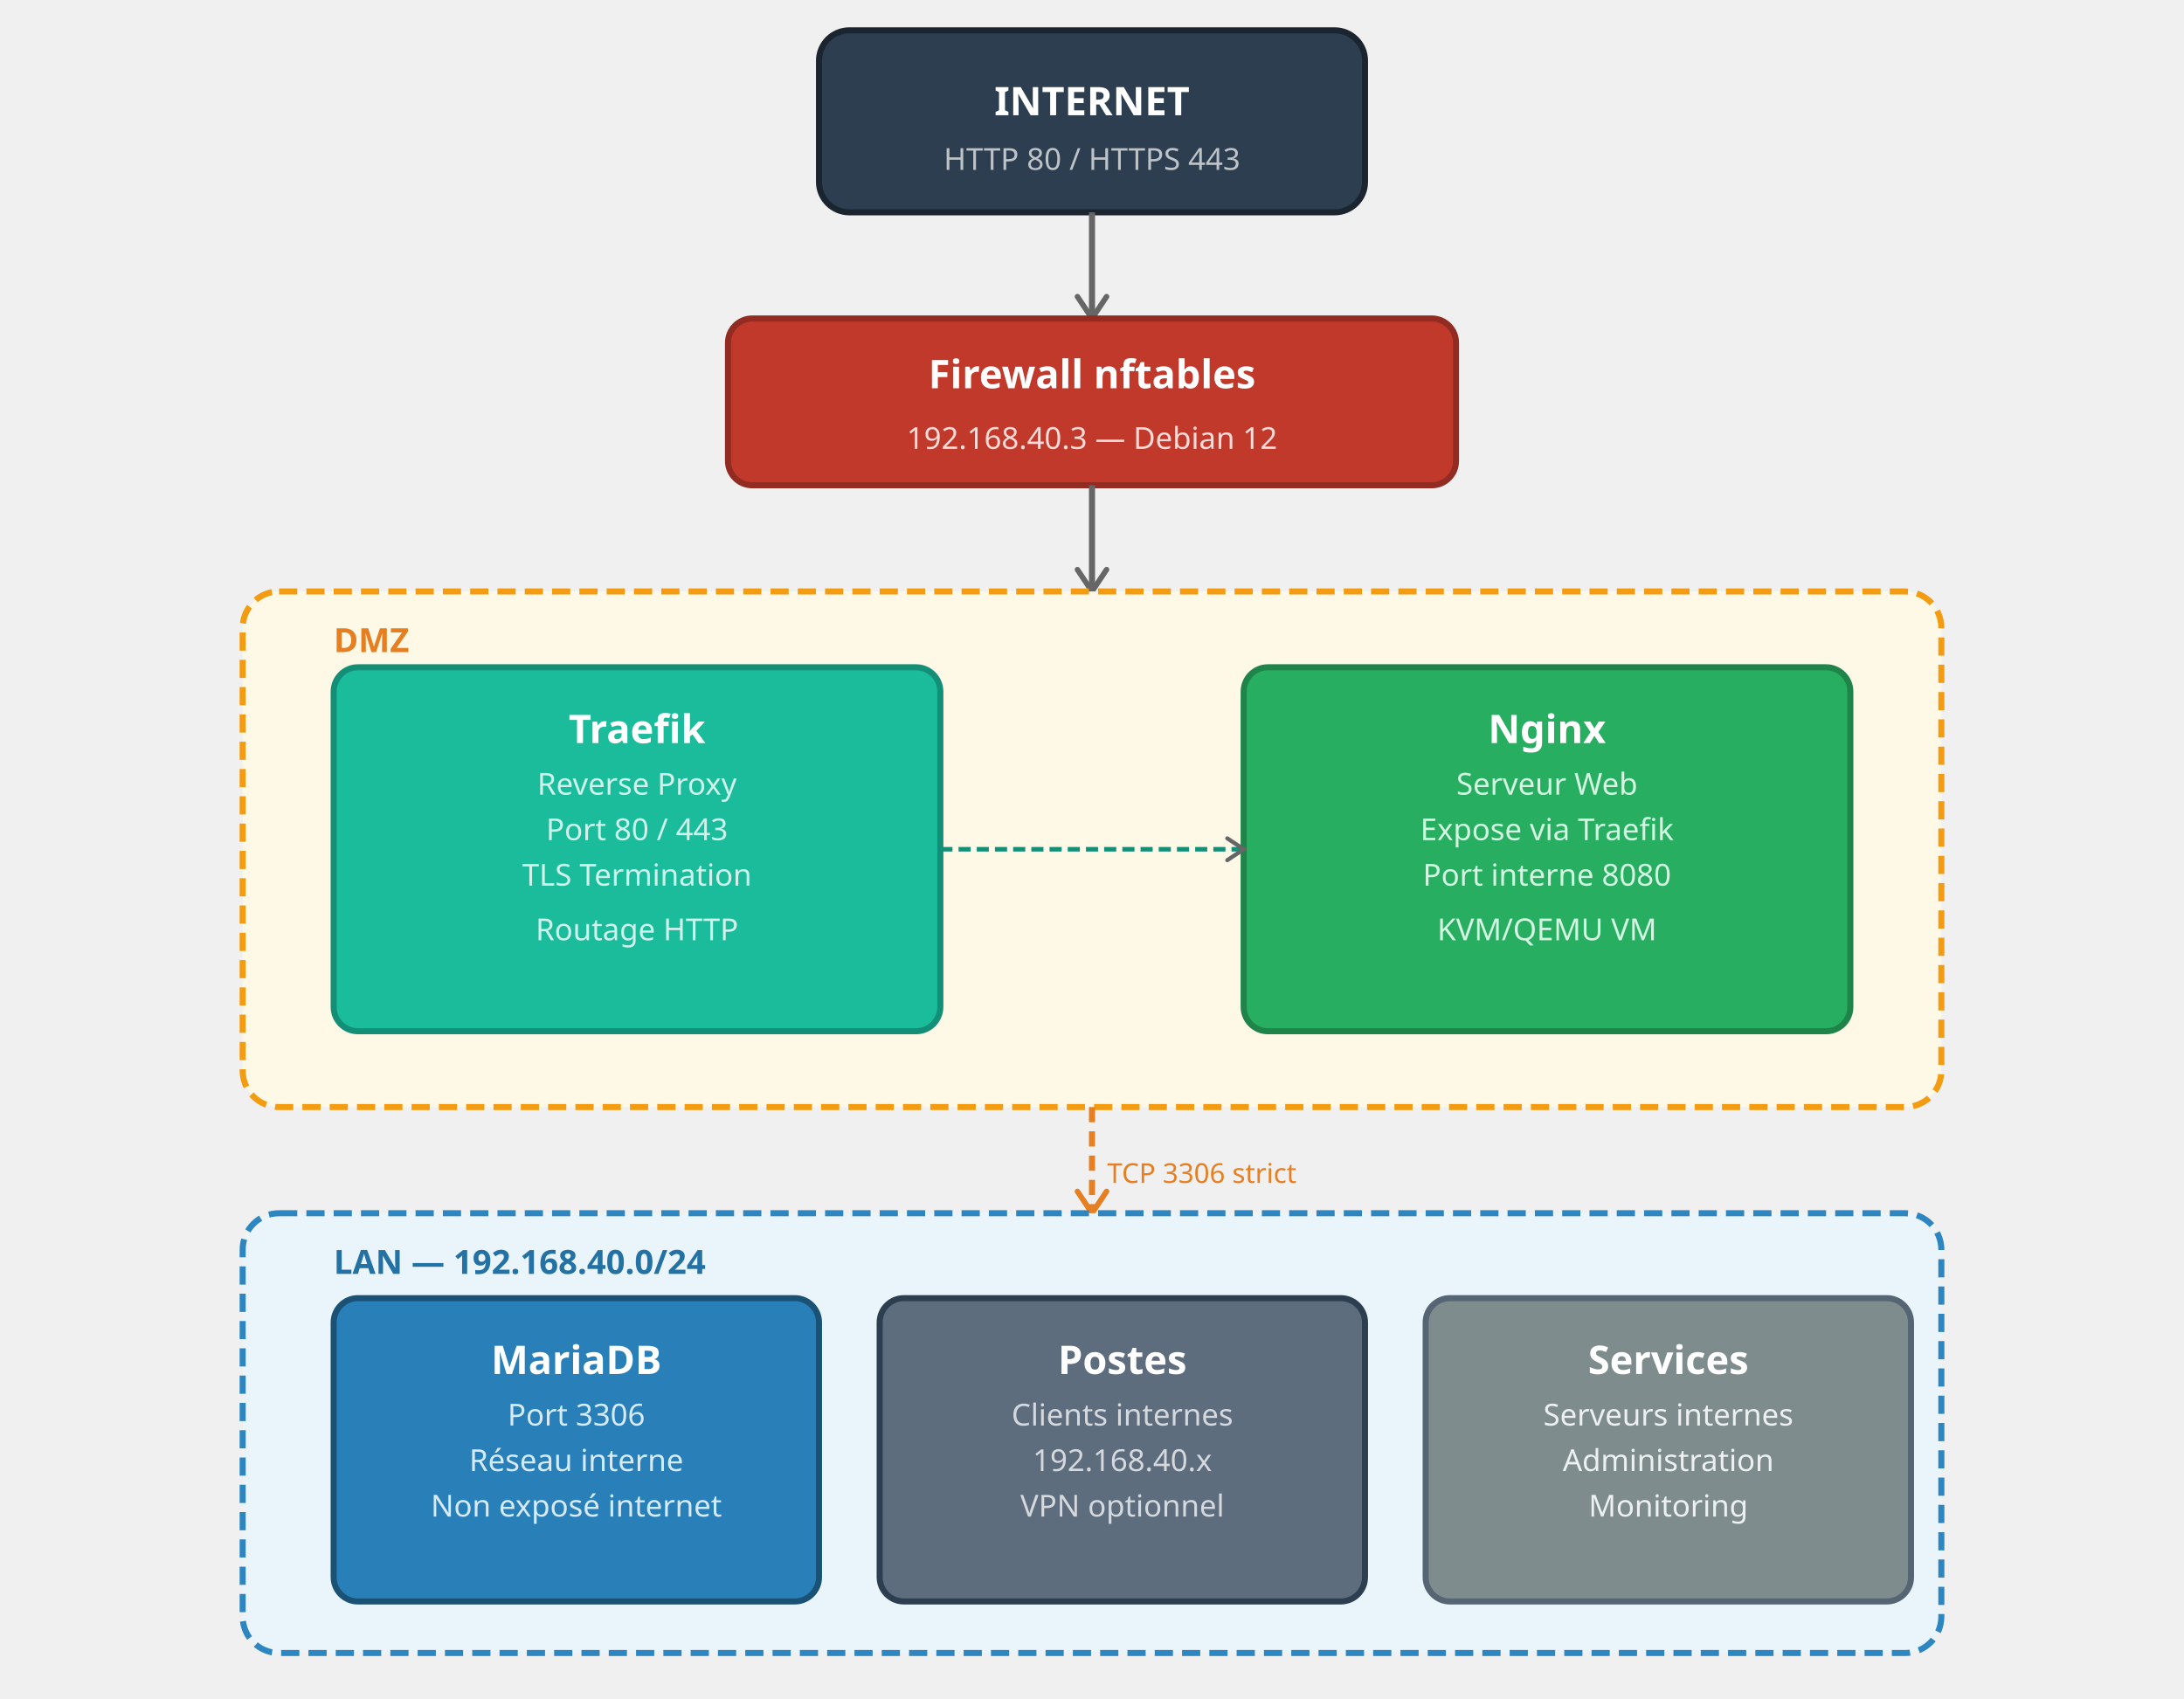
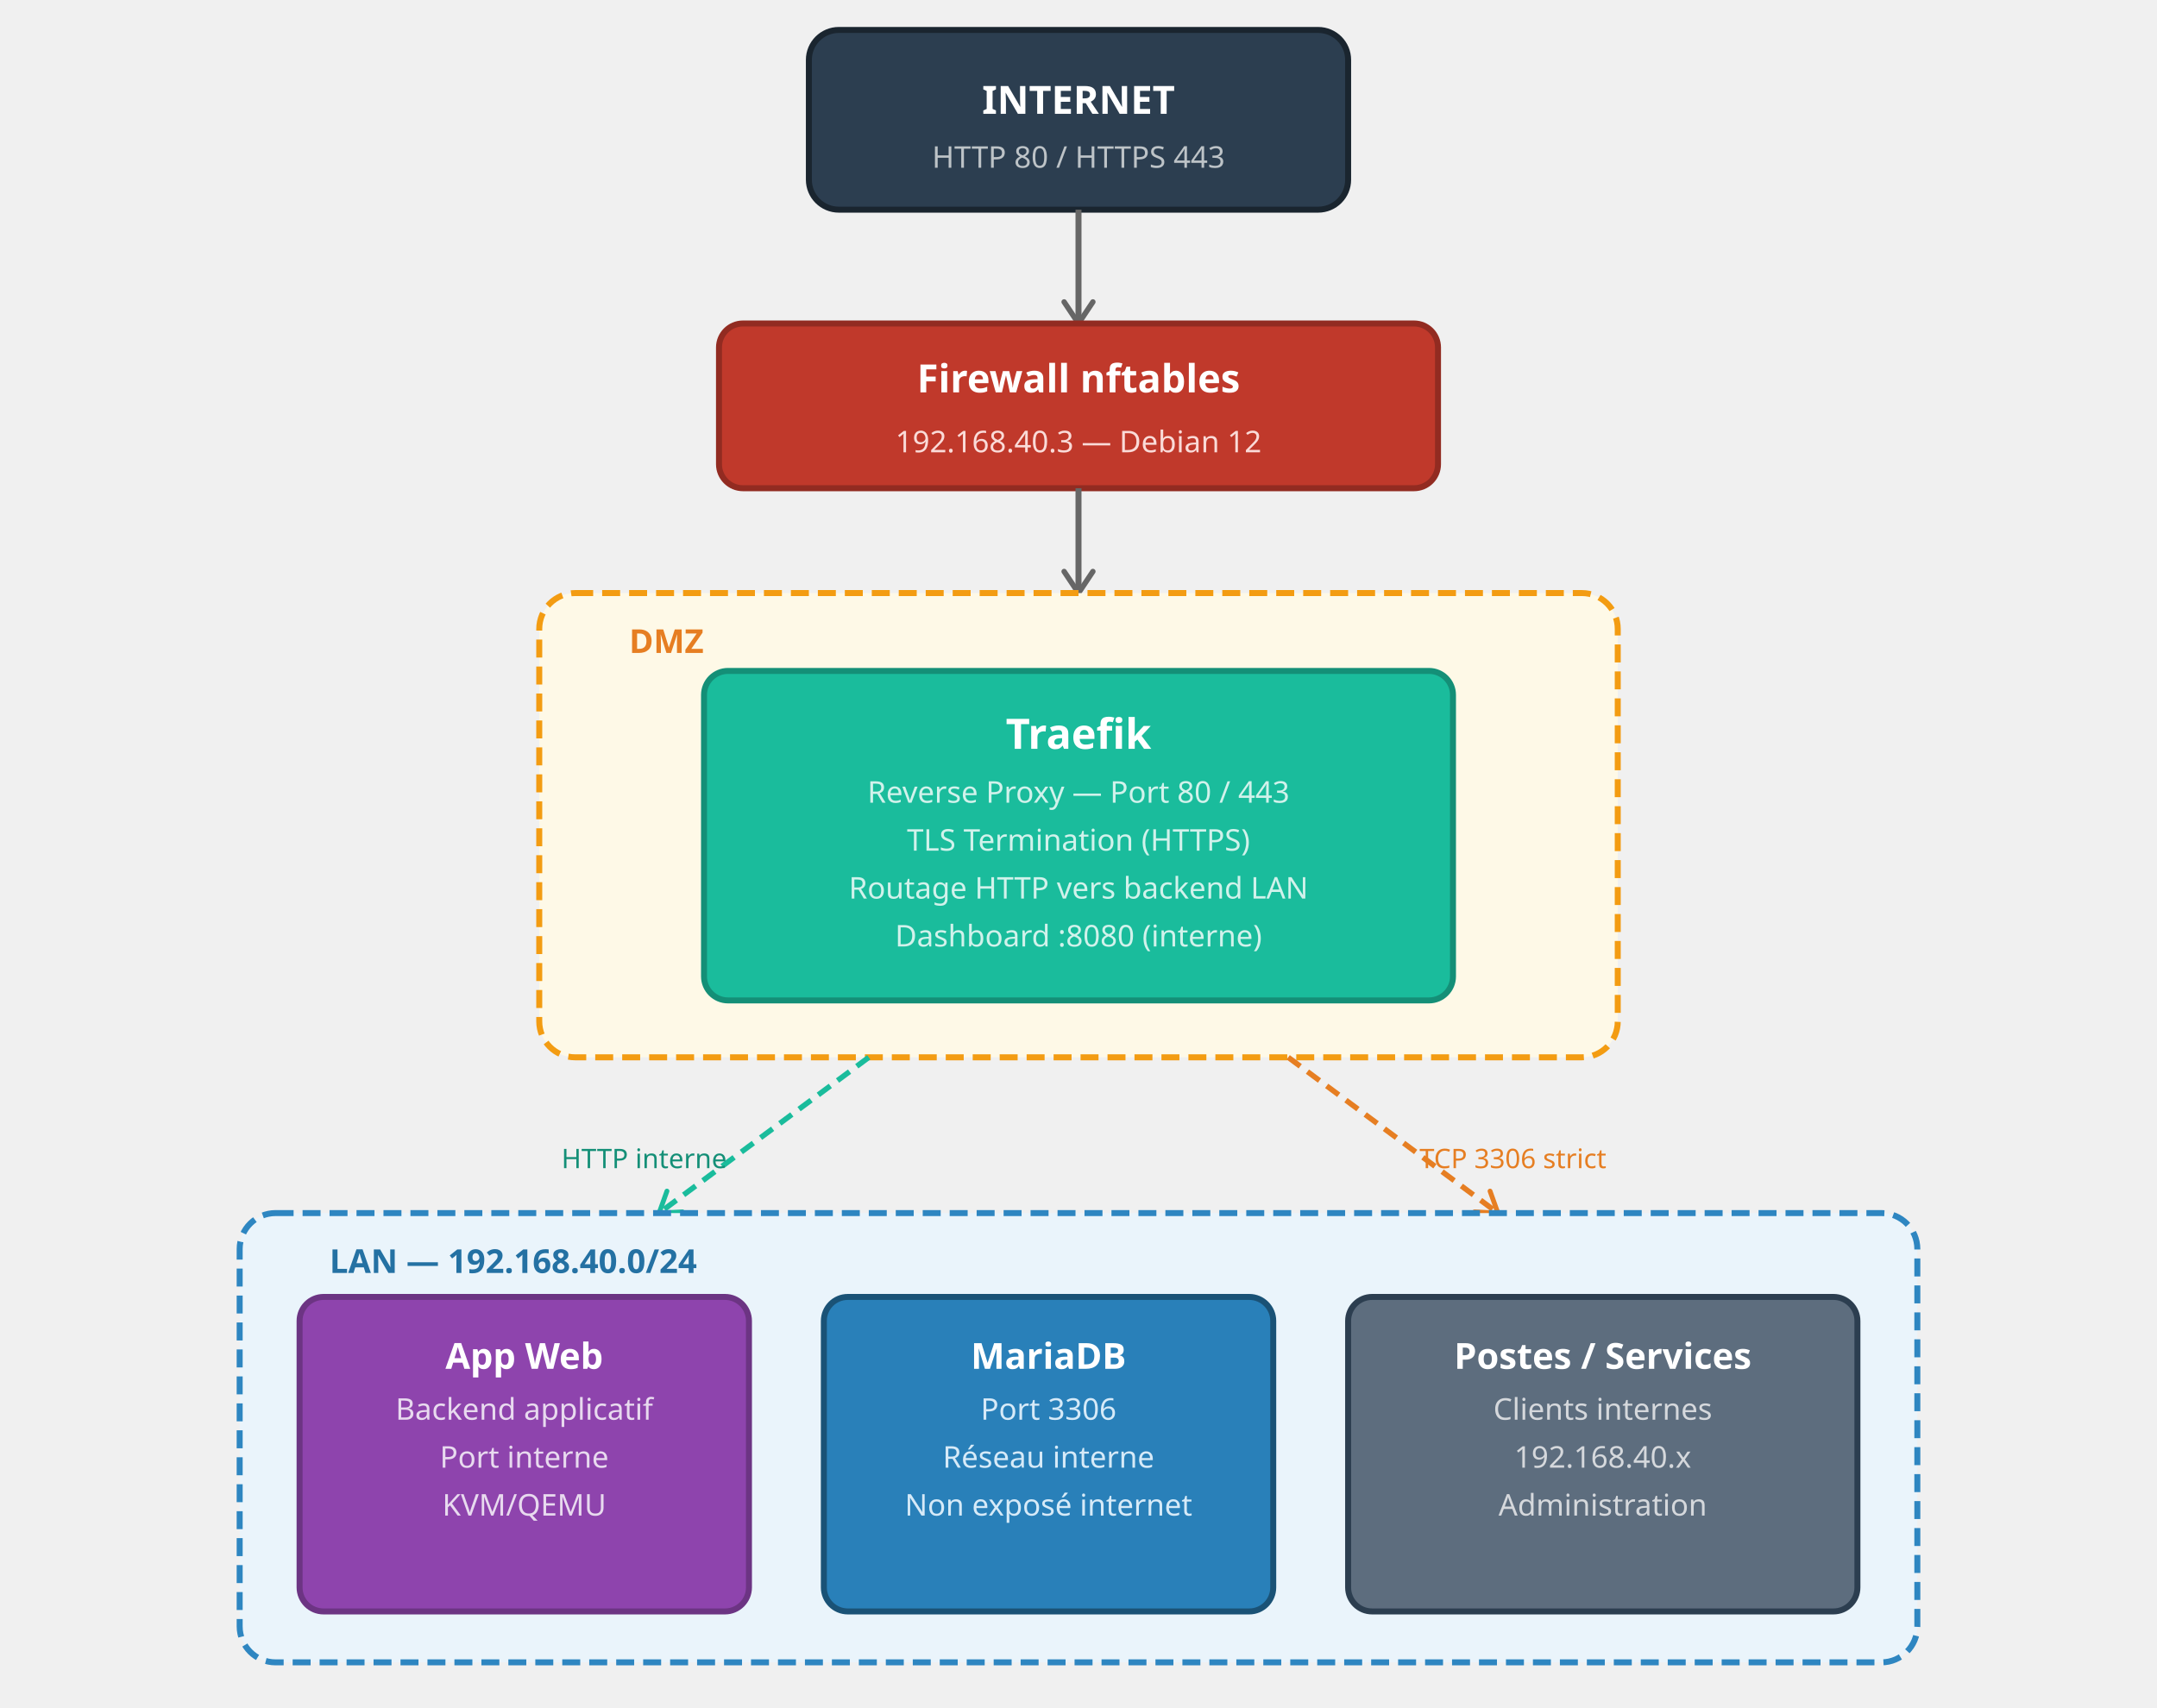
- <svg xmlns="http://www.w3.org/2000/svg" width="720" height="560" viewBox="0 0 720 560">
+ <svg xmlns="http://www.w3.org/2000/svg" width="720" height="570" viewBox="0 0 720 570">
  <defs>
    <marker id="arr" viewBox="0 0 10 10" refX="8" refY="5" markerWidth="6" markerHeight="6" orient="auto-start-reverse">
      <path d="M2 1L8 5L2 9" fill="none" stroke="#666" stroke-width="1.5" stroke-linecap="round" />
    </marker>
-     <marker id="arr-dash" viewBox="0 0 10 10" refX="8" refY="5" markerWidth="6" markerHeight="6" orient="auto-start-reverse">
+     <marker id="arr-orange" viewBox="0 0 10 10" refX="8" refY="5" markerWidth="6" markerHeight="6" orient="auto-start-reverse">
      <path d="M2 1L8 5L2 9" fill="none" stroke="#e67e22" stroke-width="1.5" stroke-linecap="round" />
+     </marker>
+     <marker id="arr-teal" viewBox="0 0 10 10" refX="8" refY="5" markerWidth="6" markerHeight="6" orient="auto-start-reverse">
+       <path d="M2 1L8 5L2 9" fill="none" stroke="#1abc9c" stroke-width="1.5" stroke-linecap="round" />
    </marker>
  </defs>
  <rect x="270" y="10" width="180" height="60" rx="10" fill="#2c3e50" stroke="#1a252f" stroke-width="2" />
  <text x="360" y="38" text-anchor="middle" fill="white" font-size="13" font-family="sans-serif" font-weight="bold">INTERNET</text>
  <text x="360" y="56" text-anchor="middle" fill="#bdc3c7" font-size="10" font-family="sans-serif">HTTP 80 / HTTPS 443</text>
-   <line x1="360" y1="70" x2="360" y2="105" stroke="#666" stroke-width="2" marker-end="url(#arr)" />
-   <rect x="240" y="105" width="240" height="55" rx="8" fill="#c0392b" stroke="#922b21" stroke-width="2" />
-   <text x="360" y="128" text-anchor="middle" fill="white" font-size="13" font-family="sans-serif" font-weight="bold">Firewall nftables</text>
-   <text x="360" y="148" text-anchor="middle" fill="#fadbd8" font-size="10" font-family="sans-serif">192.168.40.3 — Debian 12</text>
-   <line x1="360" y1="160" x2="360" y2="195" stroke="#666" stroke-width="2" marker-end="url(#arr)" />
-   <rect x="80" y="195" width="560" height="170" rx="12" fill="#fef9e7" stroke="#f39c12" stroke-width="2" stroke-dasharray="6,3" />
-   <text x="110" y="215" fill="#e67e22" font-size="11" font-family="sans-serif" font-weight="bold">DMZ</text>
-   <rect x="110" y="220" width="200" height="120" rx="8" fill="#1abc9c" stroke="#148f77" stroke-width="2" />
-   <text x="210" y="245" text-anchor="middle" fill="white" font-size="13" font-family="sans-serif" font-weight="bold">Traefik</text>
-   <text x="210" y="262" text-anchor="middle" fill="#d1f2eb" font-size="10" font-family="sans-serif">Reverse Proxy</text>
-   <text x="210" y="277" text-anchor="middle" fill="#d1f2eb" font-size="10" font-family="sans-serif">Port 80 / 443</text>
-   <text x="210" y="292" text-anchor="middle" fill="#d1f2eb" font-size="10" font-family="sans-serif">TLS Termination</text>
-   <text x="210" y="310" text-anchor="middle" fill="#d1f2eb" font-size="10" font-family="sans-serif">Routage HTTP</text>
-   <rect x="410" y="220" width="200" height="120" rx="8" fill="#27ae60" stroke="#1e8449" stroke-width="2" />
-   <text x="510" y="245" text-anchor="middle" fill="white" font-size="13" font-family="sans-serif" font-weight="bold">Nginx</text>
-   <text x="510" y="262" text-anchor="middle" fill="#d5f5e3" font-size="10" font-family="sans-serif">Serveur Web</text>
-   <text x="510" y="277" text-anchor="middle" fill="#d5f5e3" font-size="10" font-family="sans-serif">Expose via Traefik</text>
-   <text x="510" y="292" text-anchor="middle" fill="#d5f5e3" font-size="10" font-family="sans-serif">Port interne 8080</text>
-   <text x="510" y="310" text-anchor="middle" fill="#d5f5e3" font-size="10" font-family="sans-serif">KVM/QEMU VM</text>
-   <line x1="310" y1="280" x2="410" y2="280" stroke="#148f77" stroke-width="1.5" stroke-dasharray="4,2" marker-end="url(#arr)" />
-   <line x1="360" y1="365" x2="360" y2="400" stroke="#e67e22" stroke-width="2" stroke-dasharray="5,3" marker-end="url(#arr-dash)" />
-   <text x="365" y="390" fill="#e67e22" font-size="9" font-family="sans-serif">TCP 3306 strict</text>
-   <rect x="80" y="400" width="560" height="145" rx="12" fill="#eaf4fb" stroke="#2e86c1" stroke-width="2" stroke-dasharray="6,3" />
-   <text x="110" y="420" fill="#2471a3" font-size="11" font-family="sans-serif" font-weight="bold">LAN — 192.168.40.0/24</text>
-   <rect x="110" y="428" width="160" height="100" rx="8" fill="#2980b9" stroke="#1a5276" stroke-width="2" />
-   <text x="190" y="453" text-anchor="middle" fill="white" font-size="13" font-family="sans-serif" font-weight="bold">MariaDB</text>
-   <text x="190" y="470" text-anchor="middle" fill="#d6eaf8" font-size="10" font-family="sans-serif">Port 3306</text>
-   <text x="190" y="485" text-anchor="middle" fill="#d6eaf8" font-size="10" font-family="sans-serif">Réseau interne</text>
-   <text x="190" y="500" text-anchor="middle" fill="#d6eaf8" font-size="10" font-family="sans-serif">Non exposé internet</text>
-   <rect x="290" y="428" width="160" height="100" rx="8" fill="#5d6d7e" stroke="#2c3e50" stroke-width="2" />
-   <text x="370" y="453" text-anchor="middle" fill="white" font-size="13" font-family="sans-serif" font-weight="bold">Postes</text>
-   <text x="370" y="470" text-anchor="middle" fill="#d5d8dc" font-size="10" font-family="sans-serif">Clients internes</text>
-   <text x="370" y="485" text-anchor="middle" fill="#d5d8dc" font-size="10" font-family="sans-serif">192.168.40.x</text>
-   <text x="370" y="500" text-anchor="middle" fill="#d5d8dc" font-size="10" font-family="sans-serif">VPN optionnel</text>
-   <rect x="470" y="428" width="160" height="100" rx="8" fill="#7f8c8d" stroke="#566573" stroke-width="2" />
-   <text x="550" y="453" text-anchor="middle" fill="white" font-size="13" font-family="sans-serif" font-weight="bold">Services</text>
-   <text x="550" y="470" text-anchor="middle" fill="#ecf0f1" font-size="10" font-family="sans-serif">Serveurs internes</text>
-   <text x="550" y="485" text-anchor="middle" fill="#ecf0f1" font-size="10" font-family="sans-serif">Administration</text>
-   <text x="550" y="500" text-anchor="middle" fill="#ecf0f1" font-size="10" font-family="sans-serif">Monitoring</text>
+   <line x1="360" y1="70" x2="360" y2="108" stroke="#666" stroke-width="2" marker-end="url(#arr)" />
+   <rect x="240" y="108" width="240" height="55" rx="8" fill="#c0392b" stroke="#922b21" stroke-width="2" />
+   <text x="360" y="131" text-anchor="middle" fill="white" font-size="13" font-family="sans-serif" font-weight="bold">Firewall nftables</text>
+   <text x="360" y="151" text-anchor="middle" fill="#fadbd8" font-size="10" font-family="sans-serif">192.168.40.3 — Debian 12</text>
+   <line x1="360" y1="163" x2="360" y2="198" stroke="#666" stroke-width="2" marker-end="url(#arr)" />
+   <rect x="180" y="198" width="360" height="155" rx="12" fill="#fef9e7" stroke="#f39c12" stroke-width="2" stroke-dasharray="6,3" />
+   <text x="210" y="218" fill="#e67e22" font-size="11" font-family="sans-serif" font-weight="bold">DMZ</text>
+   <rect x="235" y="224" width="250" height="110" rx="8" fill="#1abc9c" stroke="#148f77" stroke-width="2" />
+   <text x="360" y="250" text-anchor="middle" fill="white" font-size="14" font-family="sans-serif" font-weight="bold">Traefik</text>
+   <text x="360" y="268" text-anchor="middle" fill="#d1f2eb" font-size="10" font-family="sans-serif">Reverse Proxy — Port 80 / 443</text>
+   <text x="360" y="284" text-anchor="middle" fill="#d1f2eb" font-size="10" font-family="sans-serif">TLS Termination (HTTPS)</text>
+   <text x="360" y="300" text-anchor="middle" fill="#d1f2eb" font-size="10" font-family="sans-serif">Routage HTTP vers backend LAN</text>
+   <text x="360" y="316" text-anchor="middle" fill="#d1f2eb" font-size="10" font-family="sans-serif">Dashboard :8080 (interne)</text>
+   <line x1="290" y1="353" x2="220" y2="405" stroke="#1abc9c" stroke-width="1.8" stroke-dasharray="5,3" marker-end="url(#arr-teal)" />
+   <text x="215" y="390" fill="#148f77" font-size="9" font-family="sans-serif" text-anchor="middle">HTTP interne</text>
+   <line x1="430" y1="353" x2="500" y2="405" stroke="#e67e22" stroke-width="1.8" stroke-dasharray="5,3" marker-end="url(#arr-orange)" />
+   <text x="505" y="390" fill="#e67e22" font-size="9" font-family="sans-serif" text-anchor="middle">TCP 3306 strict</text>
+   <rect x="80" y="405" width="560" height="150" rx="12" fill="#eaf4fb" stroke="#2e86c1" stroke-width="2" stroke-dasharray="6,3" />
+   <text x="110" y="425" fill="#2471a3" font-size="11" font-family="sans-serif" font-weight="bold">LAN — 192.168.40.0/24</text>
+   <rect x="100" y="433" width="150" height="105" rx="8" fill="#8e44ad" stroke="#6c3483" stroke-width="2" />
+   <text x="175" y="457" text-anchor="middle" fill="white" font-size="12" font-family="sans-serif" font-weight="bold">App Web</text>
+   <text x="175" y="474" text-anchor="middle" fill="#e8daef" font-size="10" font-family="sans-serif">Backend applicatif</text>
+   <text x="175" y="490" text-anchor="middle" fill="#e8daef" font-size="10" font-family="sans-serif">Port interne</text>
+   <text x="175" y="506" text-anchor="middle" fill="#e8daef" font-size="10" font-family="sans-serif">KVM/QEMU</text>
+   <rect x="275" y="433" width="150" height="105" rx="8" fill="#2980b9" stroke="#1a5276" stroke-width="2" />
+   <text x="350" y="457" text-anchor="middle" fill="white" font-size="12" font-family="sans-serif" font-weight="bold">MariaDB</text>
+   <text x="350" y="474" text-anchor="middle" fill="#d6eaf8" font-size="10" font-family="sans-serif">Port 3306</text>
+   <text x="350" y="490" text-anchor="middle" fill="#d6eaf8" font-size="10" font-family="sans-serif">Réseau interne</text>
+   <text x="350" y="506" text-anchor="middle" fill="#d6eaf8" font-size="10" font-family="sans-serif">Non exposé internet</text>
+   <rect x="450" y="433" width="170" height="105" rx="8" fill="#5d6d7e" stroke="#2c3e50" stroke-width="2" />
+   <text x="535" y="457" text-anchor="middle" fill="white" font-size="12" font-family="sans-serif" font-weight="bold">Postes / Services</text>
+   <text x="535" y="474" text-anchor="middle" fill="#d5d8dc" font-size="10" font-family="sans-serif">Clients internes</text>
+   <text x="535" y="490" text-anchor="middle" fill="#d5d8dc" font-size="10" font-family="sans-serif">192.168.40.x</text>
+   <text x="535" y="506" text-anchor="middle" fill="#d5d8dc" font-size="10" font-family="sans-serif">Administration</text>
</svg>
